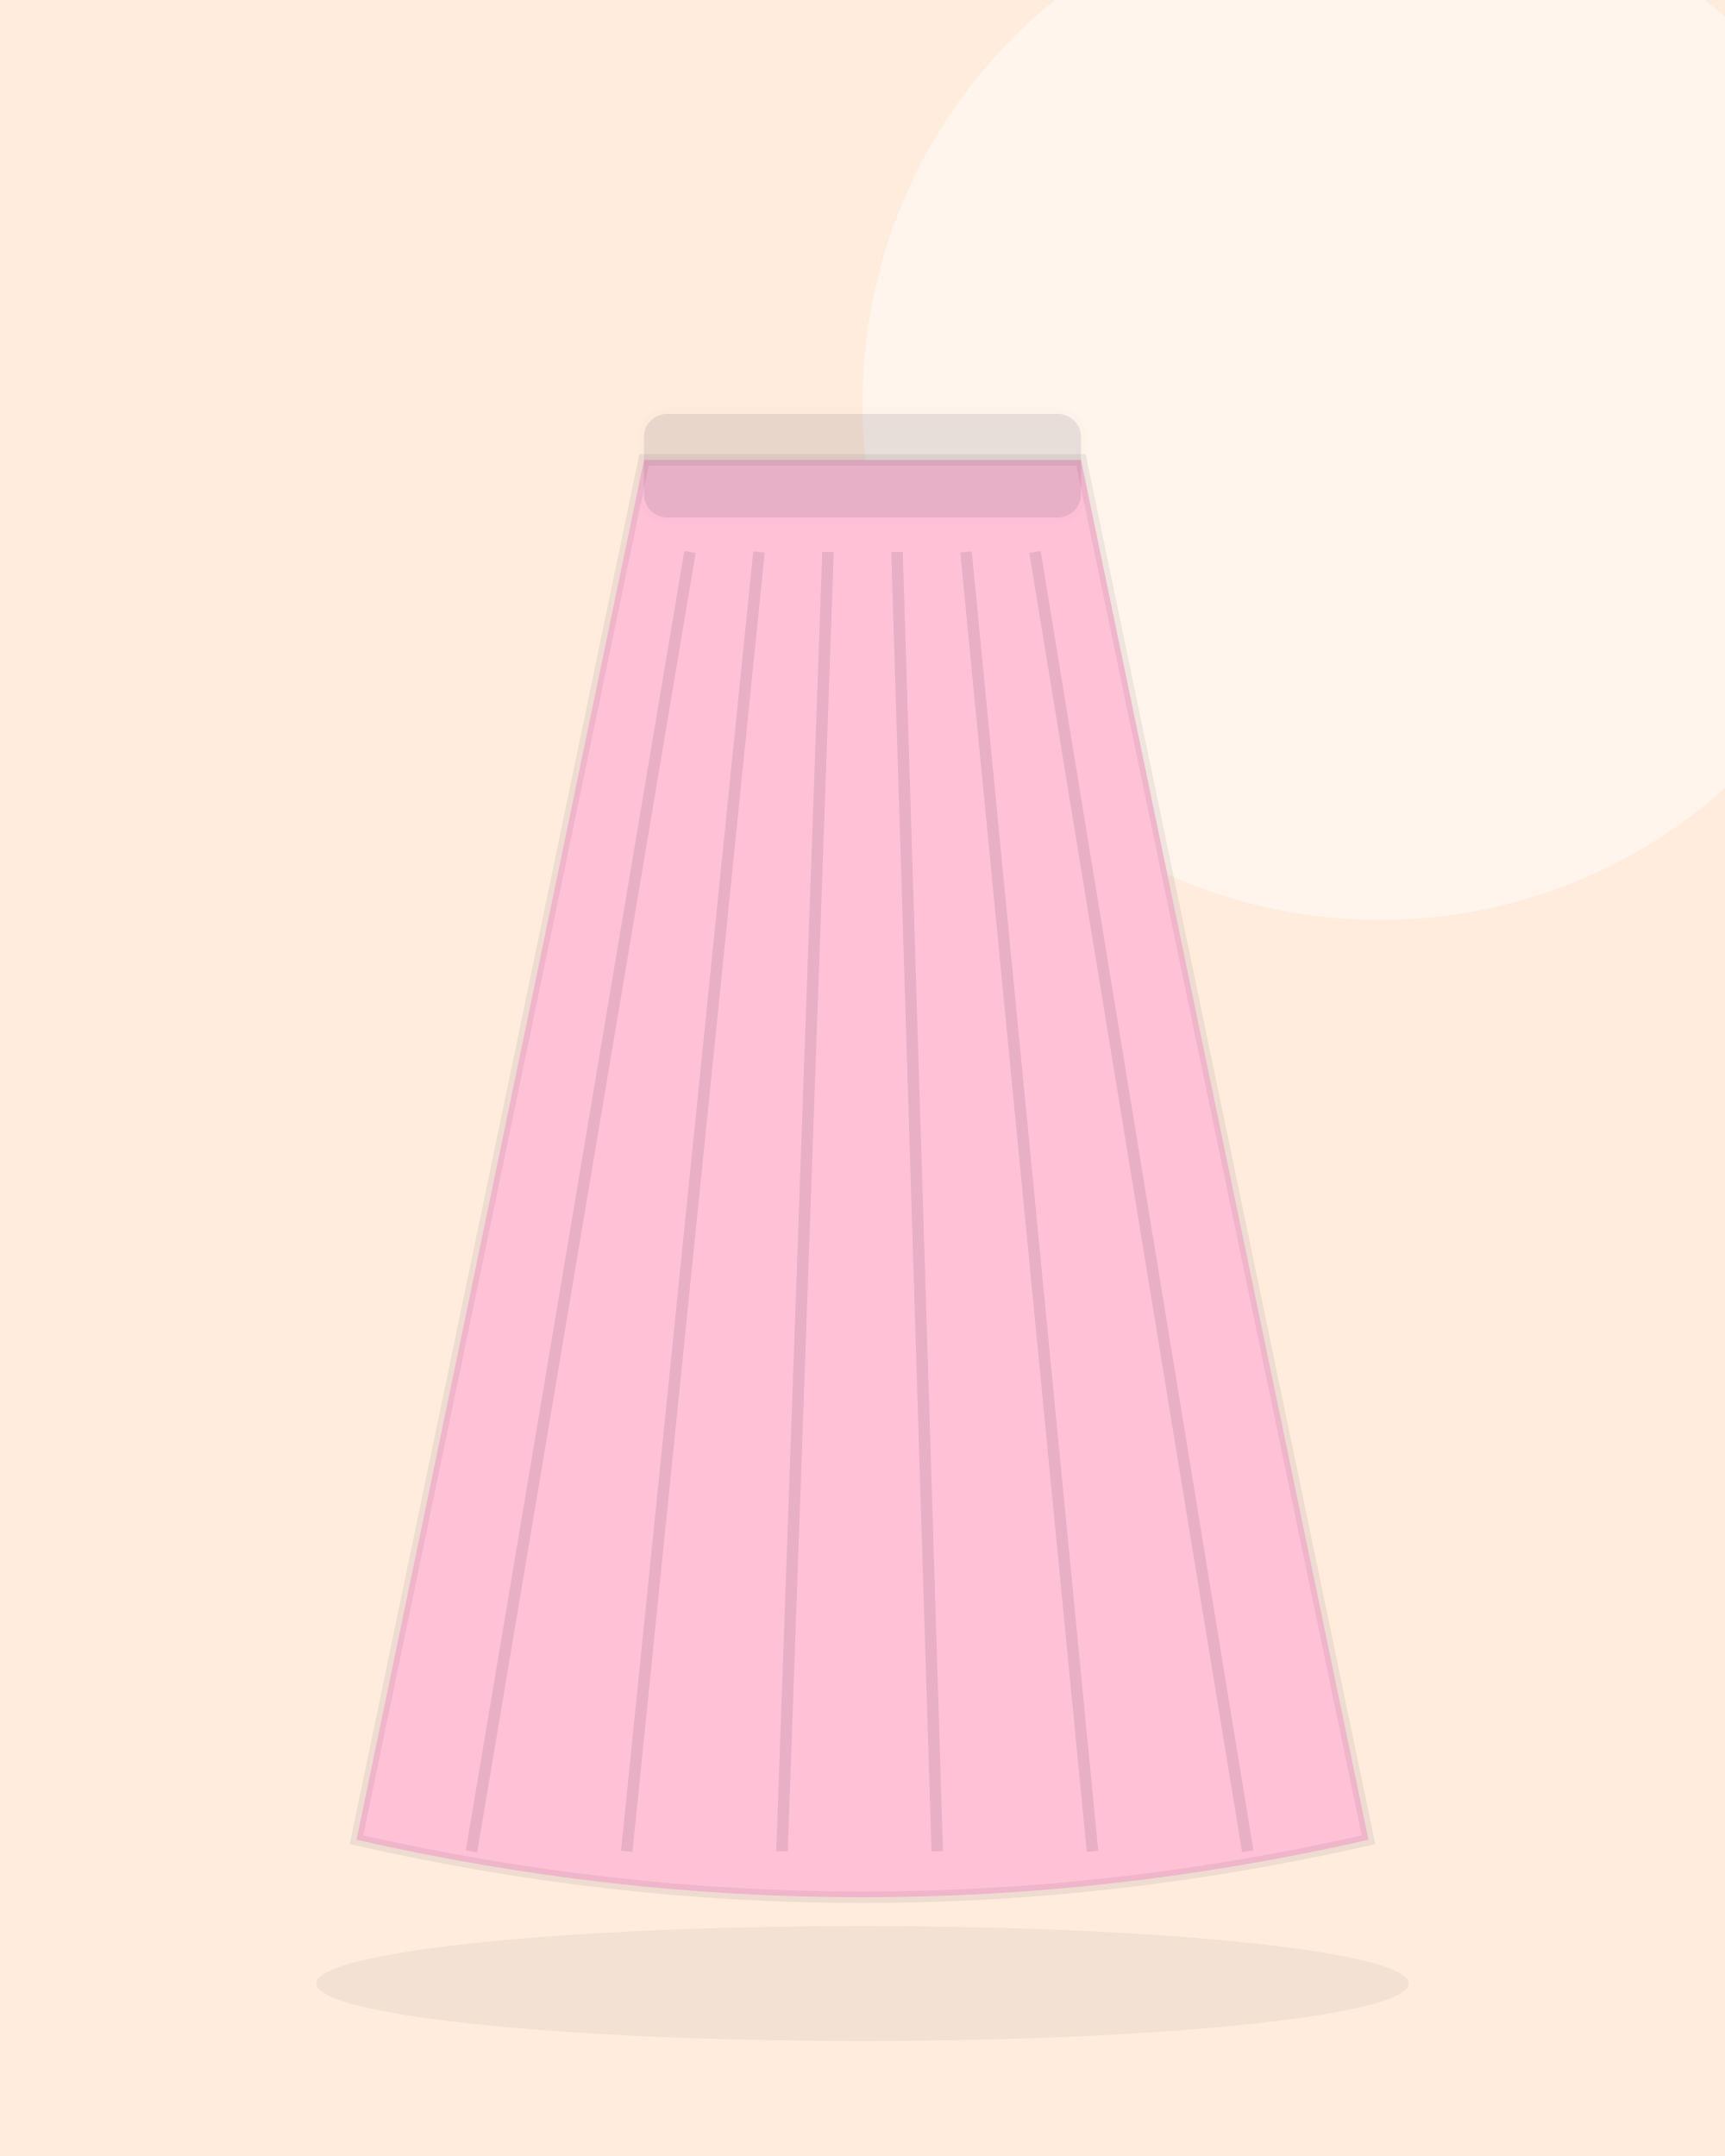
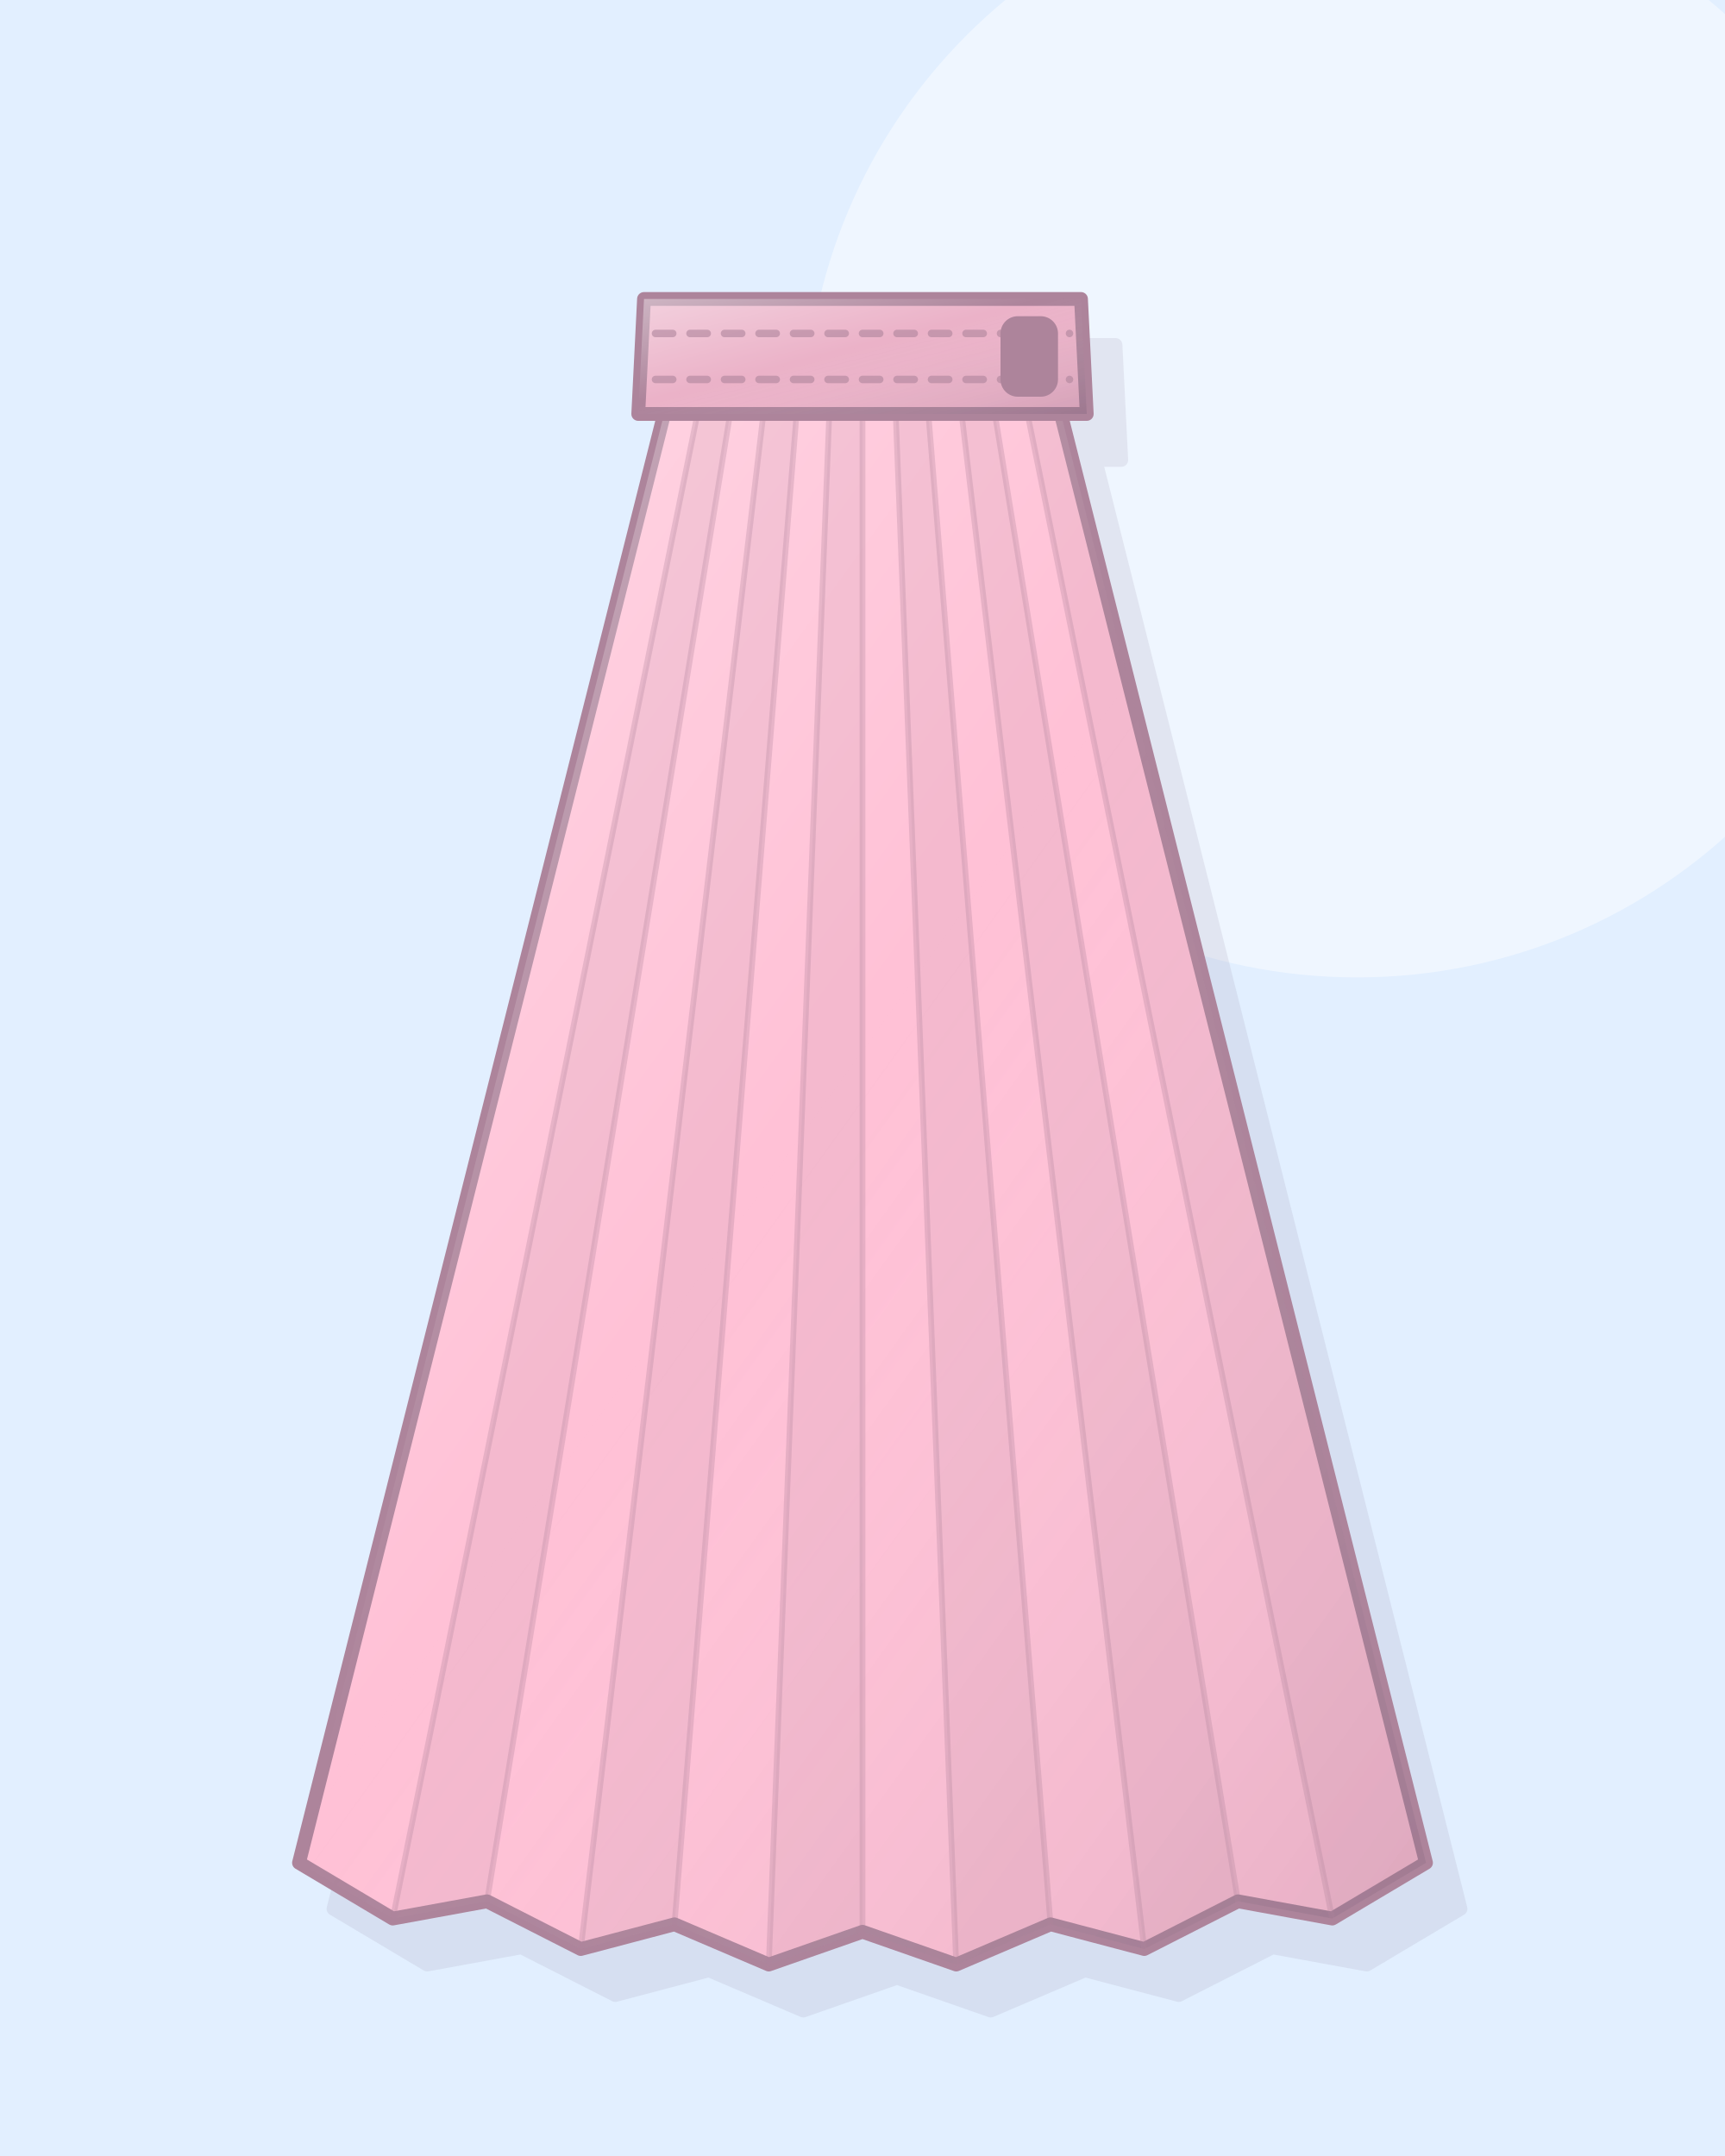
<svg xmlns="http://www.w3.org/2000/svg" viewBox="0 0 300 375" preserveAspectRatio="xMidYMid slice">
-   <rect width="300" height="375" fill="#ffecdc" />
-   <circle cx="240" cy="70" r="90" fill="#fff" opacity=".45" />
-   <ellipse cx="150" cy="345" rx="95" ry="10" fill="#3b2f4a" opacity=".06" />
-   <g stroke="#3b2f4a" stroke-opacity=".08" stroke-width="2">
-     <path d="M112 80 H188 L238 320 Q150 340 62 320Z" fill="#ffc1d6" />
-     <path d="M120 96 L82 322" stroke="#3b2f4a" stroke-opacity=".12" stroke-width="2" />
-     <path d="M132 96 L109 322" stroke="#3b2f4a" stroke-opacity=".12" stroke-width="2" />
-     <path d="M144 96 L136 322" stroke="#3b2f4a" stroke-opacity=".12" stroke-width="2" />
-     <path d="M156 96 L163 322" stroke="#3b2f4a" stroke-opacity=".12" stroke-width="2" />
-     <path d="M168 96 L190 322" stroke="#3b2f4a" stroke-opacity=".12" stroke-width="2" />
-     <path d="M180 96 L217 322" stroke="#3b2f4a" stroke-opacity=".12" stroke-width="2" />
-     <rect x="112" y="72" width="76" height="18" rx="4" fill="#3b2f4a" opacity=".12" />
-   </g>
+   <defs>
+     <linearGradient id="sh" x1="0" y1="0" x2="1" y2="1">
+       <stop offset="0" stop-color="#fff" stop-opacity=".4" />
+       <stop offset=".45" stop-color="#fff" stop-opacity="0" />
+       <stop offset="1" stop-color="#3b2f4a" stop-opacity=".14" />
+     </linearGradient>
+     <g id="fl">
+       <circle cx="0" cy="-4" r="3.6" />
+       <circle cx="3.8" cy="-1.2" r="3.6" />
+       <circle cx="2.4" cy="3.3" r="3.6" />
+       <circle cx="-2.4" cy="3.3" r="3.6" />
+       <circle cx="-3.8" cy="-1.2" r="3.6" />
+       <circle r="2" fill="#ef9bb6" />
+     </g>
+     <filter id="s">
+       <feColorMatrix values="0 0 0 0 .23 0 0 0 0 .18 0 0 0 0 .29 0 0 0 .13 0" />
+     </filter>
+     <g id="g" stroke-width="2.4" stroke-linejoin="round" stroke-linecap="round" fill="#fff">
+       <path d="M116 70L184 70L248.0 324.0L231.7 333.7L215.3 330.7L199.0 339.0L182.7 334.7L166.3 341.7L150.0 336.0L133.7 341.7L117.3 334.7L101.0 339.0L84.7 330.7L68.3 333.7L52.0 324.0Z" fill="#ffc1d6" stroke="#ad849b" />
+       <path d="M116 70L184 70L248.0 324.0L231.7 333.7L215.3 330.7L199.0 339.0L182.7 334.7L166.3 341.7L150.0 336.0L133.7 341.7L117.3 334.7L101.0 339.0L84.7 330.7L68.3 333.7L52.0 324.0Z" fill="url(#sh)" />
+       <path d="M121.7 70L127.3 70L84.7 330.7L68.3 333.7ZM133.0 70L138.7 70L117.3 334.7L101.0 339.0ZM144.3 70L150.0 70L150.0 336.0L133.7 341.7ZM155.7 70L161.3 70L182.7 334.7L166.3 341.7ZM167.0 70L172.7 70L215.3 330.7L199.0 339.0ZM178.3 70L184.0 70L248.0 324.0L231.7 333.7Z" fill="#ad849b" opacity="0.14" />
+       <path d="M121.7 70L68.3 333.7M127.3 70L84.7 330.7M133.0 70L101.0 339.0M138.7 70L117.3 334.7M144.3 70L133.7 341.7M150.0 70L150.0 336.0M155.7 70L166.3 341.7M161.3 70L182.7 334.7M167.0 70L199.0 339.0M172.7 70L215.3 330.7M178.3 70L231.7 333.7" fill="none" stroke="#ad849b" stroke-width="1" stroke-opacity="0.3" />
+       <path d="M112 52H188L189 72H111Z" fill="#ebb2c8" stroke="#ad849b" />
+       <path d="M112 52H188L189 72H111Z" fill="url(#sh)" />
+       <path d="M114 58H186M114 66H186" fill="none" stroke="#ad849b" stroke-width="1.3" stroke-opacity="0.6" stroke-dasharray="3 3" />
+       <rect x="174" y="55" width="10" height="14" rx="3" fill="#ad849b" />
+     </g>
+   </defs>
+   <rect width="300" height="375" fill="#e2efff" />
+   <circle cx="236" cy="74" r="96" fill="#fff" opacity=".45" />
+   <use href="#g" x="6" y="8" filter="url(#s)" />
+   <use href="#g" />
</svg>
